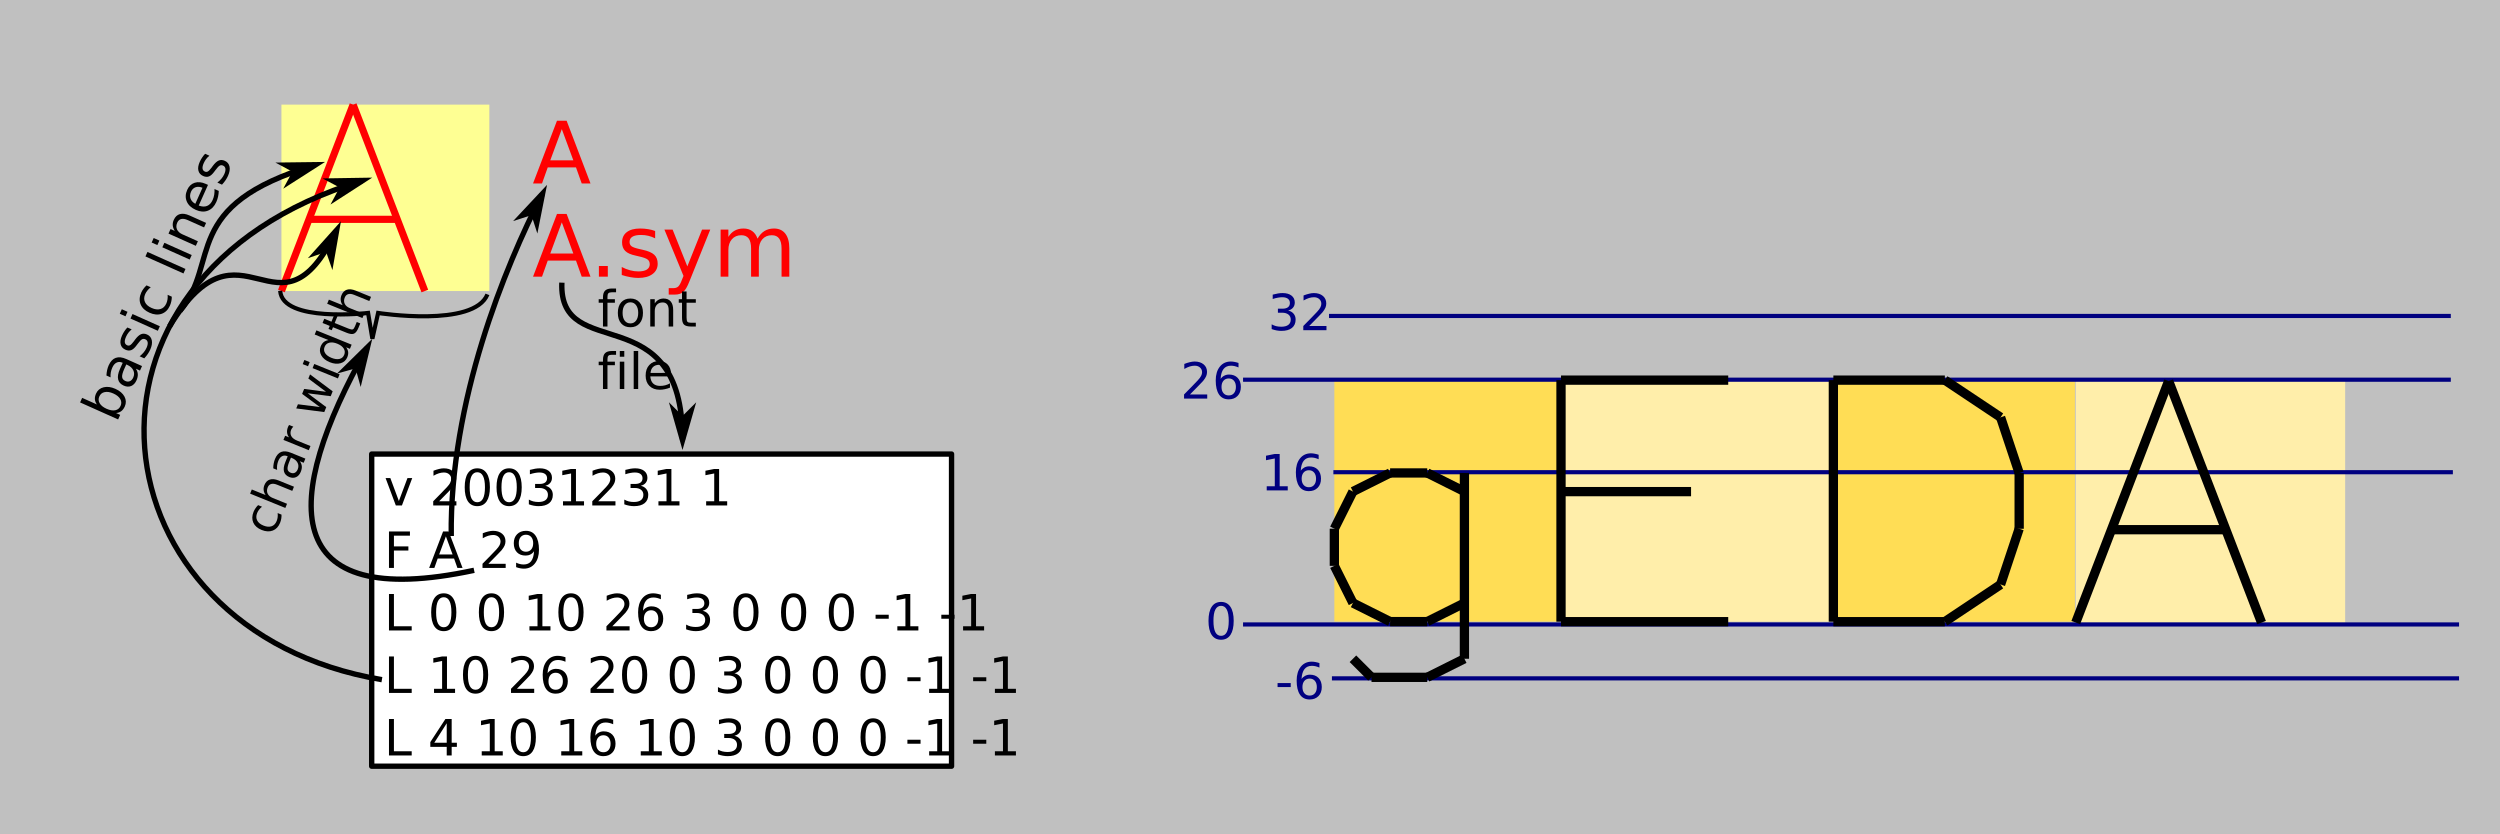
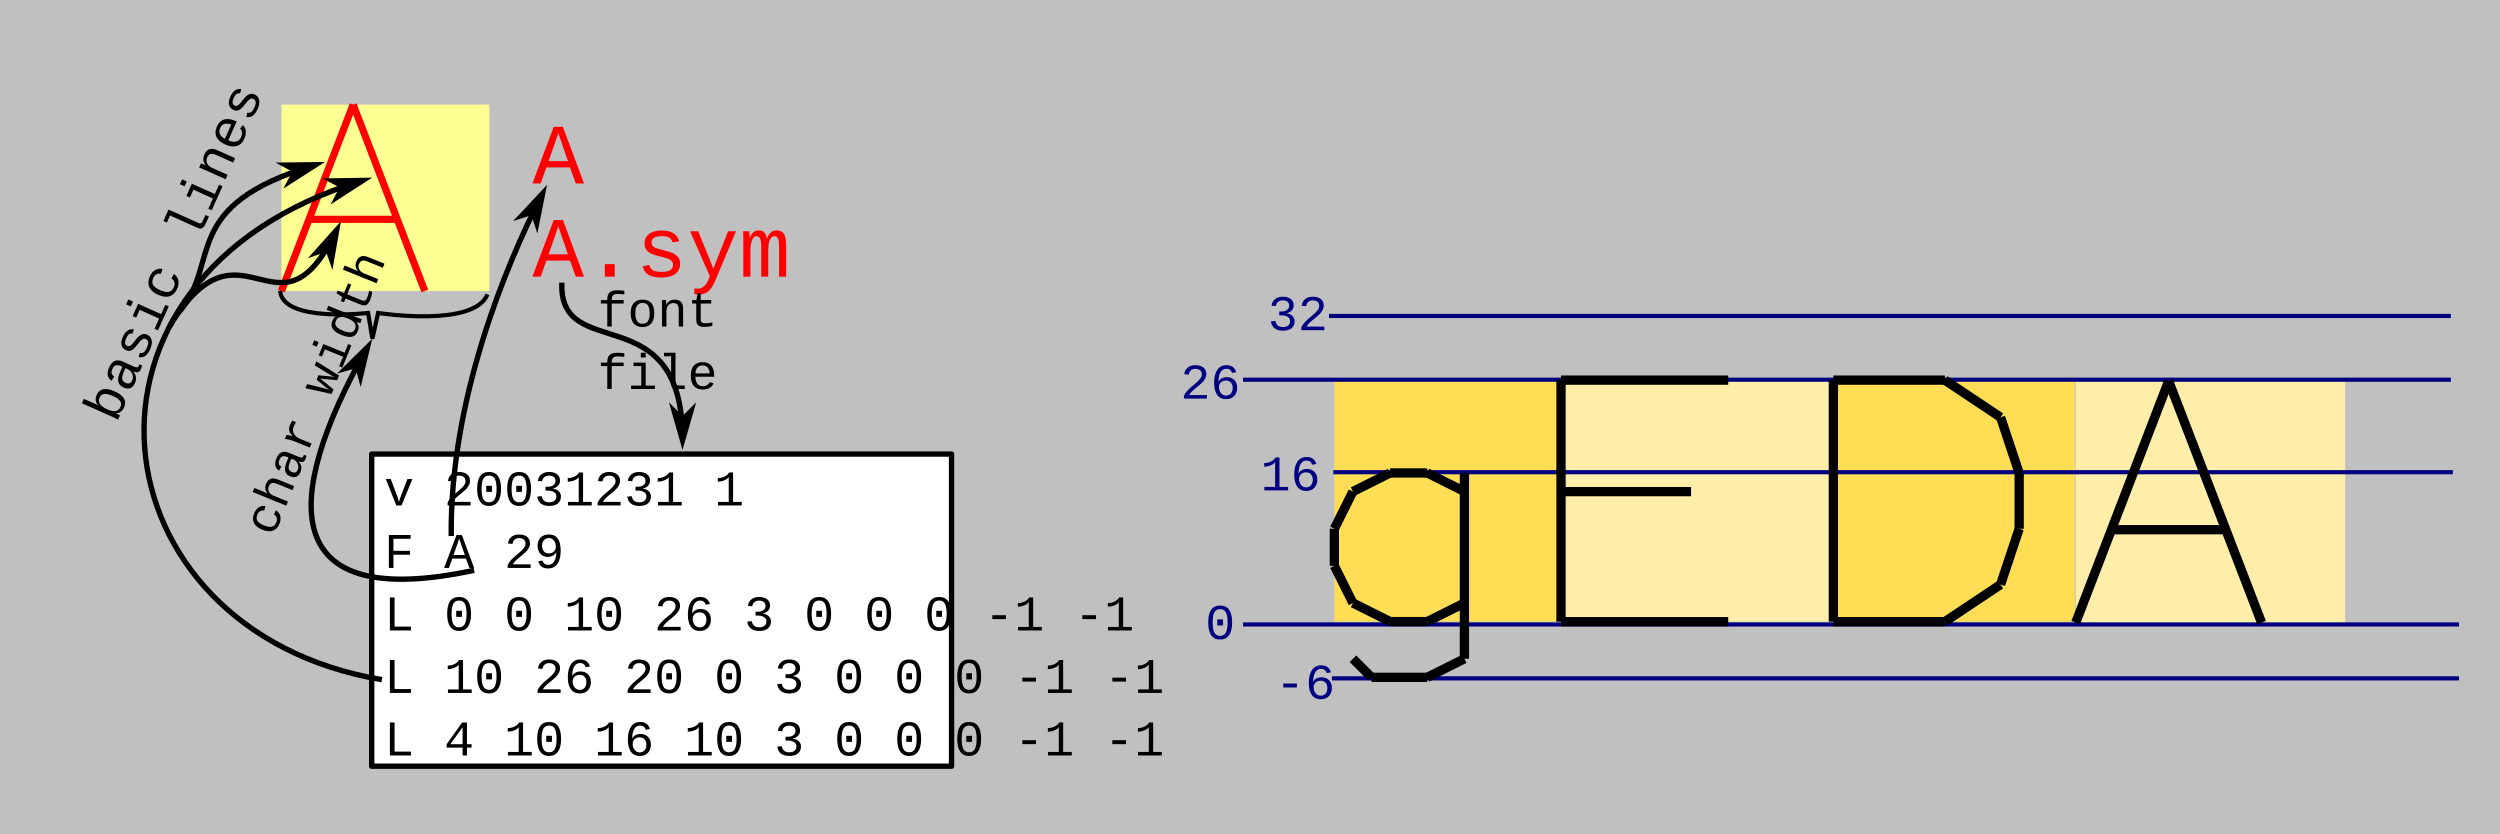
<svg xmlns="http://www.w3.org/2000/svg" width="600" height="200" id="svg2" version="1.0">
  <defs id="defs4">
    <marker orient="auto" refY="0" refX="0" id="Arrow1Mend" style="overflow:visible">
      <path id="path3406" d="M 0,0 L 5,-5 L -12.5,0 L 5,5 L 0,0 z" style="fill-rule:evenodd;stroke:#000000;stroke-width:1pt;marker-start:none" transform="matrix(-0.4,0,0,-0.4,-4,0)" />
    </marker>
  </defs>
  <g id="layer1">
    <rect style="opacity:1;fill:#c0c0c0;fill-opacity:1;fill-rule:nonzero;stroke:none;stroke-width:3;stroke-linecap:round;stroke-linejoin:round;stroke-miterlimit:4;stroke-dasharray:none;stroke-dashoffset:0;stroke-opacity:1" id="rect3363" width="620.663" height="219.651" x="-9.963" y="-11.477" />
-     <text xml:space="preserve" style="font-size:13.157px;font-style:normal;font-weight:normal;fill:#000000;fill-opacity:1;stroke:none;stroke-width:1px;stroke-linecap:butt;stroke-linejoin:miter;stroke-opacity:1;font-family:Bitstream Vera Sans" x="-81.491" y="67.002" id="text3175" transform="matrix(0.4084879,-0.9127637,0.9127637,0.4084879,0,0)">
+     <text xml:space="preserve" style="font-size:13.157px;font-style:normal;font-weight:normal;fill:#000000;fill-opacity:1;stroke:none;stroke-width:1px;stroke-linecap:butt;stroke-linejoin:miter;stroke-opacity:1;font-family:Courier New;-inkscape-font-specification:Courier New" x="-81.491" y="67.002" id="text3175" transform="matrix(0.4084879,-0.9127637,0.9127637,0.4084879,0,0)">
      <tspan id="tspan3177" x="-81.491" y="67.002">basic lines</tspan>
    </text>
-     <text xml:space="preserve" style="font-size:15.462px;font-style:normal;font-weight:normal;fill:#000000;fill-opacity:1;stroke:none;stroke-width:1px;stroke-linecap:butt;stroke-linejoin:miter;stroke-opacity:1;font-family:Bitstream Vera Sans" x="201.454" y="48.47" id="text3199">
+     <text xml:space="preserve" style="font-size:15.462px;font-style:normal;font-weight:normal;fill:#000000;fill-opacity:1;stroke:none;stroke-width:1px;stroke-linecap:butt;stroke-linejoin:miter;stroke-opacity:1;font-family:Courier New;-inkscape-font-specification:Courier New" x="201.454" y="48.47" id="text3199">
      <tspan x="201.454" y="48.47" id="tspan3209" />
    </text>
    <path style="opacity:1;fill:none;fill-opacity:0.75;fill-rule:evenodd;stroke:#000000;stroke-width:3;stroke-linecap:butt;stroke-linejoin:miter;stroke-miterlimit:4;stroke-dasharray:none;stroke-opacity:1" d="M -61.032,-2.607 L -2.347,-2.607 L -2.347,-53.076" id="path2579" />
    <path id="path3357" d="M 663.664,204.593 L 604.979,204.593 L 604.979,255.062" style="opacity:1;fill:none;fill-opacity:0.75;fill-rule:evenodd;stroke:#000000;stroke-width:3;stroke-linecap:butt;stroke-linejoin:miter;stroke-miterlimit:4;stroke-dasharray:none;stroke-opacity:1" />
    <path style="opacity:1;fill:none;fill-opacity:0.75;fill-rule:evenodd;stroke:#000000;stroke-width:3;stroke-linecap:butt;stroke-linejoin:miter;stroke-miterlimit:4;stroke-dasharray:none;stroke-opacity:1" d="M 661.16,-2.167 L 602.475,-2.167 L 602.475,-52.636" id="path3359" />
    <path id="path3361" d="M 0.45,264.158 L 0.45,205.473 L -50.019,205.473" style="opacity:1;fill:none;fill-opacity:0.75;fill-rule:evenodd;stroke:#000000;stroke-width:3;stroke-linecap:butt;stroke-linejoin:miter;stroke-miterlimit:4;stroke-dasharray:none;stroke-opacity:1" />
    <g id="g2519" transform="translate(-179.427,63.46843)">
      <rect y="45.506" x="268.634" height="74.912" width="139.164" id="rect3211" style="fill:#ffffff;fill-opacity:1;fill-rule:nonzero;stroke:#000000;stroke-width:1.289;stroke-linecap:round;stroke-linejoin:round;stroke-miterlimit:4;stroke-dasharray:none;stroke-dashoffset:0;stroke-opacity:1" />
-       <text id="text2501" y="57.839" x="271.61" style="font-size:12px;font-style:normal;font-weight:normal;fill:#000000;fill-opacity:1;stroke:none;stroke-width:1px;stroke-linecap:butt;stroke-linejoin:miter;stroke-opacity:1;font-family:Bitstream Vera Sans" xml:space="preserve">
+       <text id="text2501" y="57.839" x="271.61" style="font-size:12px;font-style:normal;font-weight:normal;fill:#000000;fill-opacity:1;stroke:none;stroke-width:1px;stroke-linecap:butt;stroke-linejoin:miter;stroke-opacity:1;font-family:Courier New;-inkscape-font-specification:Courier New" xml:space="preserve">
        <tspan y="57.839" x="271.61" id="tspan2503">v 20031231 1</tspan>
        <tspan id="tspan2505" y="72.839" x="271.61">F A 29</tspan>
        <tspan id="tspan2507" y="87.839" x="271.61">L 0 0 10 26 3 0 0 0 -1 -1</tspan>
        <tspan id="tspan2509" y="102.839" x="271.61">L 10 26 20 0 3 0 0 0 -1 -1</tspan>
        <tspan id="tspan2511" y="117.839" x="271.61">L 4 10 16 10 3 0 0 0 -1 -1</tspan>
        <tspan id="tspan2513" y="132.839" x="271.61" />
      </text>
    </g>
    <rect style="fill:#cccccc;fill-opacity:1;fill-rule:nonzero;stroke:none;stroke-width:1.289;stroke-linecap:round;stroke-linejoin:round;stroke-miterlimit:4;stroke-dasharray:none;stroke-dashoffset:0;stroke-opacity:1" id="rect2828" width="0" height="26" x="23.745" y="1139.932" transform="matrix(0,-1,1,0,0,0)" />
    <path id="path4186" d="M 134.845,67.838 C 134.073,87.612 163.841,70.657 163.805,105.464" style="fill:none;fill-opacity:0.75;fill-rule:evenodd;stroke:#000000;stroke-width:1.289;stroke-linecap:butt;stroke-linejoin:miter;marker-end:url(#Arrow1Mend);stroke-miterlimit:4;stroke-dasharray:none;stroke-dashoffset:0;stroke-opacity:1" />
    <rect y="25.108" x="67.543" height="44.74" width="49.902" id="rect11071" style="fill:#feff93;fill-opacity:1;fill-rule:nonzero;stroke:none;stroke-width:1.289;stroke-linecap:round;stroke-linejoin:round;stroke-miterlimit:4;stroke-dasharray:none;stroke-dashoffset:0;stroke-opacity:1" />
-     <text id="text11073" y="44.036" x="127.769" style="font-size:20.649px;font-style:normal;font-weight:normal;fill:#ff0000;fill-opacity:1;stroke:none;stroke-width:1px;stroke-linecap:butt;stroke-linejoin:miter;font-family:Bitstream Vera Sans" xml:space="preserve">
+     <text id="text11073" y="44.036" x="127.769" style="font-size:20.649px;font-style:normal;font-weight:normal;fill:#ff0000;fill-opacity:1;stroke:none;stroke-width:1px;stroke-linecap:butt;stroke-linejoin:miter;font-family:Courier New;-inkscape-font-specification:Courier New" xml:space="preserve">
      <tspan y="44.036" x="127.769" id="tspan11075">A</tspan>
    </text>
-     <text id="text11077" y="66.406" x="127.769" style="font-size:20.649px;font-style:normal;font-weight:normal;fill:#ff0000;fill-opacity:1;stroke:none;stroke-width:1px;stroke-linecap:butt;stroke-linejoin:miter;font-family:Bitstream Vera Sans" xml:space="preserve">
+     <text id="text11077" y="66.406" x="127.769" style="font-size:20.649px;font-style:normal;font-weight:normal;fill:#ff0000;fill-opacity:1;stroke:none;stroke-width:1px;stroke-linecap:butt;stroke-linejoin:miter;font-family:Courier New;-inkscape-font-specification:Courier New" xml:space="preserve">
      <tspan y="66.406" x="127.769" id="tspan11079">A.sym</tspan>
    </text>
    <path id="path11081" d="M 67.543,69.848 L 84.751,25.108" style="fill:#feff93;fill-opacity:1;fill-rule:evenodd;stroke:#ff0000;stroke-width:1.721px;stroke-linecap:butt;stroke-linejoin:miter;stroke-opacity:1" />
    <path id="path11083" d="M 84.751,25.108 L 101.958,69.848" style="fill:#feff93;fill-opacity:1;fill-rule:evenodd;stroke:#ff0000;stroke-width:1.721px;stroke-linecap:butt;stroke-linejoin:miter;stroke-opacity:1" />
    <path id="path11085" d="M 74.426,52.64 L 95.075,52.64" style="fill:#feff93;fill-opacity:1;fill-rule:evenodd;stroke:#ff0000;stroke-width:1.721px;stroke-linecap:butt;stroke-linejoin:miter;stroke-opacity:1" />
    <path style="fill:none;fill-opacity:0.75;fill-rule:evenodd;stroke:#000000;stroke-width:1.289;stroke-linecap:butt;stroke-linejoin:miter;marker-end:url(#Arrow1Mend);stroke-miterlimit:4;stroke-dasharray:none;stroke-dashoffset:0;stroke-opacity:1" d="M 108.297,128.641 C 107.936,96.347 121.138,64.131 130.128,46.626" id="path11087" />
    <path id="path11089" d="M 43.199,74.607 C 53.044,62.883 43.009,49.339 75.58,39.593" style="fill:none;fill-opacity:0.75;fill-rule:evenodd;stroke:#000000;stroke-width:1.289;stroke-linecap:butt;stroke-linejoin:miter;marker-end:url(#Arrow1Mend);stroke-miterlimit:4;stroke-dasharray:none;stroke-dashoffset:0;stroke-opacity:1" />
    <path style="fill:none;fill-opacity:0.75;fill-rule:evenodd;stroke:#000000;stroke-width:1.289;stroke-linecap:butt;stroke-linejoin:miter;marker-end:url(#Arrow1Mend);stroke-miterlimit:4;stroke-dasharray:none;stroke-dashoffset:0;stroke-opacity:1" d="M 40.712,78.295 C 58.19,49.589 66.681,84.333 80.726,55.375" id="path11091" />
    <path id="path11093" d="M 91.658,163.12 C 22.051,151.516 11.036,66.365 86.901,43.367" style="fill:none;fill-opacity:0.75;fill-rule:evenodd;stroke:#000000;stroke-width:1.289;stroke-linecap:butt;stroke-linejoin:miter;marker-end:url(#Arrow1Mend);stroke-miterlimit:4;stroke-dasharray:none;stroke-dashoffset:0;stroke-opacity:1" />
    <path style="fill:none;fill-opacity:0.75;fill-rule:evenodd;stroke:#000000;stroke-width:1px;stroke-linecap:butt;stroke-linejoin:miter;stroke-opacity:1" d="M 67.242,69.795 C 67.757,77.514 88.341,75.112 88.341,75.112 L 89.37,81.287 L 90.743,75.112 C 90.743,75.112 113.729,78.714 116.988,70.652" id="path11103" />
    <path id="path11105" d="M 113.786,136.875 C 66.767,146.951 67.447,120.052 88.102,83.507" style="fill:none;fill-opacity:0.75;fill-rule:evenodd;stroke:#000000;stroke-width:1.289;stroke-linecap:butt;stroke-linejoin:miter;marker-end:url(#Arrow1Mend);stroke-miterlimit:4;stroke-dasharray:none;stroke-dashoffset:0;stroke-opacity:1" />
-     <text xml:space="preserve" style="font-size:12px;font-style:normal;font-weight:normal;fill:#000000;fill-opacity:1;stroke:none;stroke-width:1px;stroke-linecap:butt;stroke-linejoin:miter;stroke-opacity:1;font-family:Bitstream Vera Sans" x="-94.891" y="109.308" id="text11107" transform="matrix(0.3761066,-0.9265764,0.9265764,0.3761066,0,0)">
+     <text xml:space="preserve" style="font-size:12px;font-style:normal;font-weight:normal;fill:#000000;fill-opacity:1;stroke:none;stroke-width:1px;stroke-linecap:butt;stroke-linejoin:miter;stroke-opacity:1;font-family:Courier New;-inkscape-font-specification:Courier New" x="-94.891" y="109.308" id="text11107" transform="matrix(0.3761066,-0.9265764,0.9265764,0.3761066,0,0)">
      <tspan id="tspan11109" x="-94.891" y="109.308">char width</tspan>
    </text>
-     <text xml:space="preserve" style="font-size:12px;font-style:normal;font-weight:normal;fill:#000000;fill-opacity:1;stroke:none;stroke-width:1px;stroke-linecap:butt;stroke-linejoin:miter;stroke-opacity:1;font-family:Bitstream Vera Sans" x="143.404" y="78.371" id="text11111">
+     <text xml:space="preserve" style="font-size:12px;font-style:normal;font-weight:normal;fill:#000000;fill-opacity:1;stroke:none;stroke-width:1px;stroke-linecap:butt;stroke-linejoin:miter;stroke-opacity:1;font-family:Courier New;-inkscape-font-specification:Courier New" x="143.404" y="78.371" id="text11111">
      <tspan id="tspan11113" x="143.404" y="78.371">font</tspan>
      <tspan x="143.404" y="93.371" id="tspan11115">file</tspan>
    </text>
    <rect y="91.452" x="498.178" height="57.97" width="64.659" id="rect11145" style="fill:#ffeeaa;fill-opacity:1;fill-rule:nonzero;stroke:none;stroke-width:1.289;stroke-linecap:round;stroke-linejoin:round;stroke-miterlimit:4;stroke-dasharray:none;stroke-dashoffset:0;stroke-opacity:1" />
    <rect y="91.234" x="440.007" height="57.97" width="57.97" id="rect11153" style="fill:#ffdd55;fill-opacity:1;fill-rule:nonzero;stroke:none;stroke-width:1.289;stroke-linecap:round;stroke-linejoin:round;stroke-miterlimit:4;stroke-dasharray:none;stroke-dashoffset:0;stroke-opacity:1" />
    <rect y="91.234" x="374.641" height="57.97" width="64.659" id="rect11206" style="fill:#ffeeaa;fill-opacity:1;fill-rule:nonzero;stroke:none;stroke-width:1.289;stroke-linecap:round;stroke-linejoin:round;stroke-miterlimit:4;stroke-dasharray:none;stroke-dashoffset:0;stroke-opacity:1" />
    <rect y="91.212" x="320.244" height="57.97" width="53.511" id="rect11223" style="fill:#ffdd55;fill-opacity:1;fill-rule:nonzero;stroke:none;stroke-width:1.289;stroke-linecap:round;stroke-linejoin:round;stroke-miterlimit:4;stroke-dasharray:none;stroke-dashoffset:0;stroke-opacity:1" />
    <path style="fill:none;fill-opacity:0.75;fill-rule:evenodd;stroke:#000080;stroke-width:1px;stroke-linecap:butt;stroke-linejoin:miter;stroke-opacity:1" d="M 318.962,75.831 L 588.194,75.831" id="path11403" />
    <path id="path11405" d="M 320.011,113.331 L 588.689,113.331" style="fill:none;fill-opacity:0.75;fill-rule:evenodd;stroke:#000080;stroke-width:1px;stroke-linecap:butt;stroke-linejoin:miter;stroke-opacity:1" />
    <path style="fill:none;fill-opacity:0.75;fill-rule:evenodd;stroke:#000080;stroke-width:1px;stroke-linecap:butt;stroke-linejoin:miter;stroke-opacity:1" d="M 298.332,149.869 L 590.172,149.869" id="path11407" />
    <path id="path11409" d="M 319.661,162.806 L 590.172,162.806" style="fill:none;fill-opacity:0.75;fill-rule:evenodd;stroke:#000080;stroke-width:1px;stroke-linecap:butt;stroke-linejoin:miter;stroke-opacity:1" />
    <path style="fill:none;fill-opacity:0.75;fill-rule:evenodd;stroke:#000080;stroke-width:1px;stroke-linecap:butt;stroke-linejoin:miter;stroke-opacity:1" d="M 298.332,91.128 L 588.194,91.128" id="path11411" />
    <g id="g11373" transform="translate(-10.75858,19.91125)">
      <path style="fill:#feff93;fill-opacity:1;fill-rule:evenodd;stroke:#000000;stroke-width:2.23px;stroke-linecap:butt;stroke-linejoin:miter;stroke-opacity:1" d="M 508.936,129.511 L 531.233,71.541" id="path11147" />
      <path style="fill:#feff93;fill-opacity:1;fill-rule:evenodd;stroke:#000000;stroke-width:2.23px;stroke-linecap:butt;stroke-linejoin:miter;stroke-opacity:1" d="M 531.233,71.541 L 553.529,129.511" id="path11149" />
      <path style="fill:#feff93;fill-opacity:1;fill-rule:evenodd;stroke:#000000;stroke-width:2.23px;stroke-linecap:butt;stroke-linejoin:miter;stroke-opacity:1" d="M 517.855,107.215 L 544.61,107.215" id="path11151" />
      <path style="fill:#feff93;fill-opacity:1;fill-rule:evenodd;stroke:#000000;stroke-width:2.23px;stroke-linecap:butt;stroke-linejoin:miter;stroke-opacity:1" d="M 450.766,129.292 L 477.521,129.292" id="path11155" />
      <path style="fill:#feff93;fill-opacity:1;fill-rule:evenodd;stroke:#000000;stroke-width:2.23px;stroke-linecap:butt;stroke-linejoin:miter;stroke-opacity:1" d="M 477.521,129.292 L 490.899,120.374" id="path11157" />
      <path style="fill:#feff93;fill-opacity:1;fill-rule:evenodd;stroke:#000000;stroke-width:2.23px;stroke-linecap:butt;stroke-linejoin:miter;stroke-opacity:1" d="M 490.899,120.374 L 495.358,106.996" id="path11159" />
      <path style="fill:#feff93;fill-opacity:1;fill-rule:evenodd;stroke:#000000;stroke-width:2.23px;stroke-linecap:butt;stroke-linejoin:miter;stroke-opacity:1" d="M 495.358,106.996 L 495.358,93.618" id="path11161" />
      <path style="fill:#feff93;fill-opacity:1;fill-rule:evenodd;stroke:#000000;stroke-width:2.23px;stroke-linecap:butt;stroke-linejoin:miter;stroke-opacity:1" d="M 495.358,93.618 L 490.899,80.241" id="path11163" />
      <path style="fill:#feff93;fill-opacity:1;fill-rule:evenodd;stroke:#000000;stroke-width:2.23px;stroke-linecap:butt;stroke-linejoin:miter;stroke-opacity:1" d="M 490.899,80.241 L 477.521,71.322" id="path11165" />
      <path style="fill:#feff93;fill-opacity:1;fill-rule:evenodd;stroke:#000000;stroke-width:2.23px;stroke-linecap:butt;stroke-linejoin:miter;stroke-opacity:1" d="M 477.521,71.322 L 450.766,71.322" id="path11167" />
      <path style="fill:#feff93;fill-opacity:1;fill-rule:evenodd;stroke:#000000;stroke-width:2.23px;stroke-linecap:butt;stroke-linejoin:miter;stroke-opacity:1" d="M 450.766,71.322 L 450.766,129.292" id="path11169" />
      <path style="fill:none;fill-opacity:0.75;fill-rule:evenodd;stroke:#000000;stroke-width:2.23px;stroke-linecap:butt;stroke-linejoin:miter;stroke-opacity:1" d="M 425.533,129.292 L 385.4,129.292" id="path11208" />
      <path style="fill:none;fill-opacity:0.75;fill-rule:evenodd;stroke:#000000;stroke-width:2.23px;stroke-linecap:butt;stroke-linejoin:miter;stroke-opacity:1" d="M 385.4,129.292 L 385.4,71.322" id="path11210" />
      <path style="fill:none;fill-opacity:0.75;fill-rule:evenodd;stroke:#000000;stroke-width:2.23px;stroke-linecap:butt;stroke-linejoin:miter;stroke-opacity:1" d="M 385.4,71.322 L 425.533,71.322" id="path11212" />
      <path style="fill:none;fill-opacity:0.75;fill-rule:evenodd;stroke:#000000;stroke-width:2.23px;stroke-linecap:butt;stroke-linejoin:miter;stroke-opacity:1" d="M 385.4,98.078 L 416.614,98.078" id="path11214" />
      <path style="fill:none;fill-opacity:0.75;fill-rule:evenodd;stroke:#000000;stroke-width:2.23px;stroke-linecap:butt;stroke-linejoin:miter;stroke-opacity:1" d="M 335.461,138.189 L 339.921,142.648" id="path11225" />
      <path style="fill:none;fill-opacity:0.75;fill-rule:evenodd;stroke:#000000;stroke-width:2.23px;stroke-linecap:butt;stroke-linejoin:miter;stroke-opacity:1" d="M 339.921,142.648 L 353.298,142.648" id="path11227" />
      <path style="fill:none;fill-opacity:0.75;fill-rule:evenodd;stroke:#000000;stroke-width:2.23px;stroke-linecap:butt;stroke-linejoin:miter;stroke-opacity:1" d="M 353.298,142.648 L 362.217,138.189" id="path11229" />
      <path style="fill:none;fill-opacity:0.75;fill-rule:evenodd;stroke:#000000;stroke-width:2.23px;stroke-linecap:butt;stroke-linejoin:miter;stroke-opacity:1" d="M 362.217,138.189 L 362.217,93.597" id="path11231" />
      <path style="fill:none;fill-opacity:0.75;fill-rule:evenodd;stroke:#000000;stroke-width:2.23px;stroke-linecap:butt;stroke-linejoin:miter;stroke-opacity:1" d="M 362.217,124.811 L 353.298,129.271" id="path11233" />
      <path style="fill:none;fill-opacity:0.75;fill-rule:evenodd;stroke:#000000;stroke-width:2.23px;stroke-linecap:butt;stroke-linejoin:miter;stroke-opacity:1" d="M 353.298,129.271 L 344.38,129.271" id="path11235" />
      <path style="fill:none;fill-opacity:0.75;fill-rule:evenodd;stroke:#000000;stroke-width:2.23px;stroke-linecap:butt;stroke-linejoin:miter;stroke-opacity:1" d="M 344.38,129.271 L 335.461,124.811" id="path11237" />
      <path style="fill:none;fill-opacity:0.75;fill-rule:evenodd;stroke:#000000;stroke-width:2.23px;stroke-linecap:butt;stroke-linejoin:miter;stroke-opacity:1" d="M 335.461,124.811 L 331.002,115.893" id="path11239" />
      <path style="fill:none;fill-opacity:0.75;fill-rule:evenodd;stroke:#000000;stroke-width:2.23px;stroke-linecap:butt;stroke-linejoin:miter;stroke-opacity:1" d="M 331.002,115.893 L 331.002,106.975" id="path11241" />
      <path style="fill:none;fill-opacity:0.75;fill-rule:evenodd;stroke:#000000;stroke-width:2.23px;stroke-linecap:butt;stroke-linejoin:miter;stroke-opacity:1" d="M 331.002,106.975 L 335.461,98.056" id="path11243" />
      <path style="fill:none;fill-opacity:0.75;fill-rule:evenodd;stroke:#000000;stroke-width:2.23px;stroke-linecap:butt;stroke-linejoin:miter;stroke-opacity:1" d="M 335.461,98.056 L 344.38,93.597" id="path11245" />
      <path style="fill:none;fill-opacity:0.75;fill-rule:evenodd;stroke:#000000;stroke-width:2.23px;stroke-linecap:butt;stroke-linejoin:miter;stroke-opacity:1" d="M 344.38,93.597 L 353.298,93.597" id="path11247" />
      <path style="fill:none;fill-opacity:0.75;fill-rule:evenodd;stroke:#000000;stroke-width:2.23px;stroke-linecap:butt;stroke-linejoin:miter;stroke-opacity:1" d="M 353.298,93.597 L 362.217,98.056" id="path11249" />
    </g>
-     <text xml:space="preserve" style="font-size:12px;font-style:normal;font-weight:normal;text-align:start;line-height:125%;writing-mode:lr-tb;text-anchor:start;fill:#000080;fill-opacity:1;stroke:none;stroke-width:1px;stroke-linecap:butt;stroke-linejoin:miter;stroke-opacity:1;font-family:Bitstream Vera Sans" x="289.241" y="153.366" id="text11413">
+     <text xml:space="preserve" style="font-size:12px;font-style:normal;font-weight:normal;text-align:start;line-height:125%;writing-mode:lr-tb;text-anchor:start;fill:#000080;fill-opacity:1;stroke:none;stroke-width:1px;stroke-linecap:butt;stroke-linejoin:miter;stroke-opacity:1;font-family:Courier New;-inkscape-font-specification:Courier New" x="289.241" y="153.366" id="text11413">
      <tspan id="tspan11415" x="289.241" y="153.366">0</tspan>
    </text>
-     <text xml:space="preserve" style="font-size:12px;font-style:normal;font-weight:normal;text-align:start;line-height:125%;writing-mode:lr-tb;text-anchor:start;fill:#000080;fill-opacity:1;stroke:none;stroke-width:1px;stroke-linecap:butt;stroke-linejoin:miter;stroke-opacity:1;font-family:Bitstream Vera Sans" x="306.025" y="167.701" id="text11417">
+     <text xml:space="preserve" style="font-size:12px;font-style:normal;font-weight:normal;text-align:start;line-height:125%;writing-mode:lr-tb;text-anchor:start;fill:#000080;fill-opacity:1;stroke:none;stroke-width:1px;stroke-linecap:butt;stroke-linejoin:miter;stroke-opacity:1;font-family:Courier New;-inkscape-font-specification:Courier New" x="306.025" y="167.701" id="text11417">
      <tspan id="tspan11419" x="306.025" y="167.701">-6</tspan>
    </text>
-     <text xml:space="preserve" style="font-size:12px;font-style:normal;font-weight:normal;text-align:start;line-height:125%;writing-mode:lr-tb;text-anchor:start;fill:#000080;fill-opacity:1;stroke:none;stroke-width:1px;stroke-linecap:butt;stroke-linejoin:miter;stroke-opacity:1;font-family:Bitstream Vera Sans" x="302.528" y="117.701" id="text11421">
+     <text xml:space="preserve" style="font-size:12px;font-style:normal;font-weight:normal;text-align:start;line-height:125%;writing-mode:lr-tb;text-anchor:start;fill:#000080;fill-opacity:1;stroke:none;stroke-width:1px;stroke-linecap:butt;stroke-linejoin:miter;stroke-opacity:1;font-family:Courier New;-inkscape-font-specification:Courier New" x="302.528" y="117.701" id="text11421">
      <tspan id="tspan11423" x="302.528" y="117.701">16</tspan>
    </text>
-     <text xml:space="preserve" style="font-size:12px;font-style:normal;font-weight:normal;text-align:start;line-height:125%;writing-mode:lr-tb;text-anchor:start;fill:#000080;fill-opacity:1;stroke:none;stroke-width:1px;stroke-linecap:butt;stroke-linejoin:miter;stroke-opacity:1;font-family:Bitstream Vera Sans" x="283.297" y="95.673" id="text11425">
+     <text xml:space="preserve" style="font-size:12px;font-style:normal;font-weight:normal;text-align:start;line-height:125%;writing-mode:lr-tb;text-anchor:start;fill:#000080;fill-opacity:1;stroke:none;stroke-width:1px;stroke-linecap:butt;stroke-linejoin:miter;stroke-opacity:1;font-family:Courier New;-inkscape-font-specification:Courier New" x="283.297" y="95.673" id="text11425">
      <tspan id="tspan11427" x="283.297" y="95.673">26</tspan>
    </text>
-     <text xml:space="preserve" style="font-size:12px;font-style:normal;font-weight:normal;text-align:start;line-height:125%;writing-mode:lr-tb;text-anchor:start;fill:#000080;fill-opacity:1;stroke:none;stroke-width:1px;stroke-linecap:butt;stroke-linejoin:miter;stroke-opacity:1;font-family:Bitstream Vera Sans" x="304.276" y="79.24" id="text11429">
+     <text xml:space="preserve" style="font-size:12px;font-style:normal;font-weight:normal;text-align:start;line-height:125%;writing-mode:lr-tb;text-anchor:start;fill:#000080;fill-opacity:1;stroke:none;stroke-width:1px;stroke-linecap:butt;stroke-linejoin:miter;stroke-opacity:1;font-family:Courier New;-inkscape-font-specification:Courier New" x="304.276" y="79.24" id="text11429">
      <tspan id="tspan11431" x="304.276" y="79.24">32</tspan>
    </text>
  </g>
</svg>
